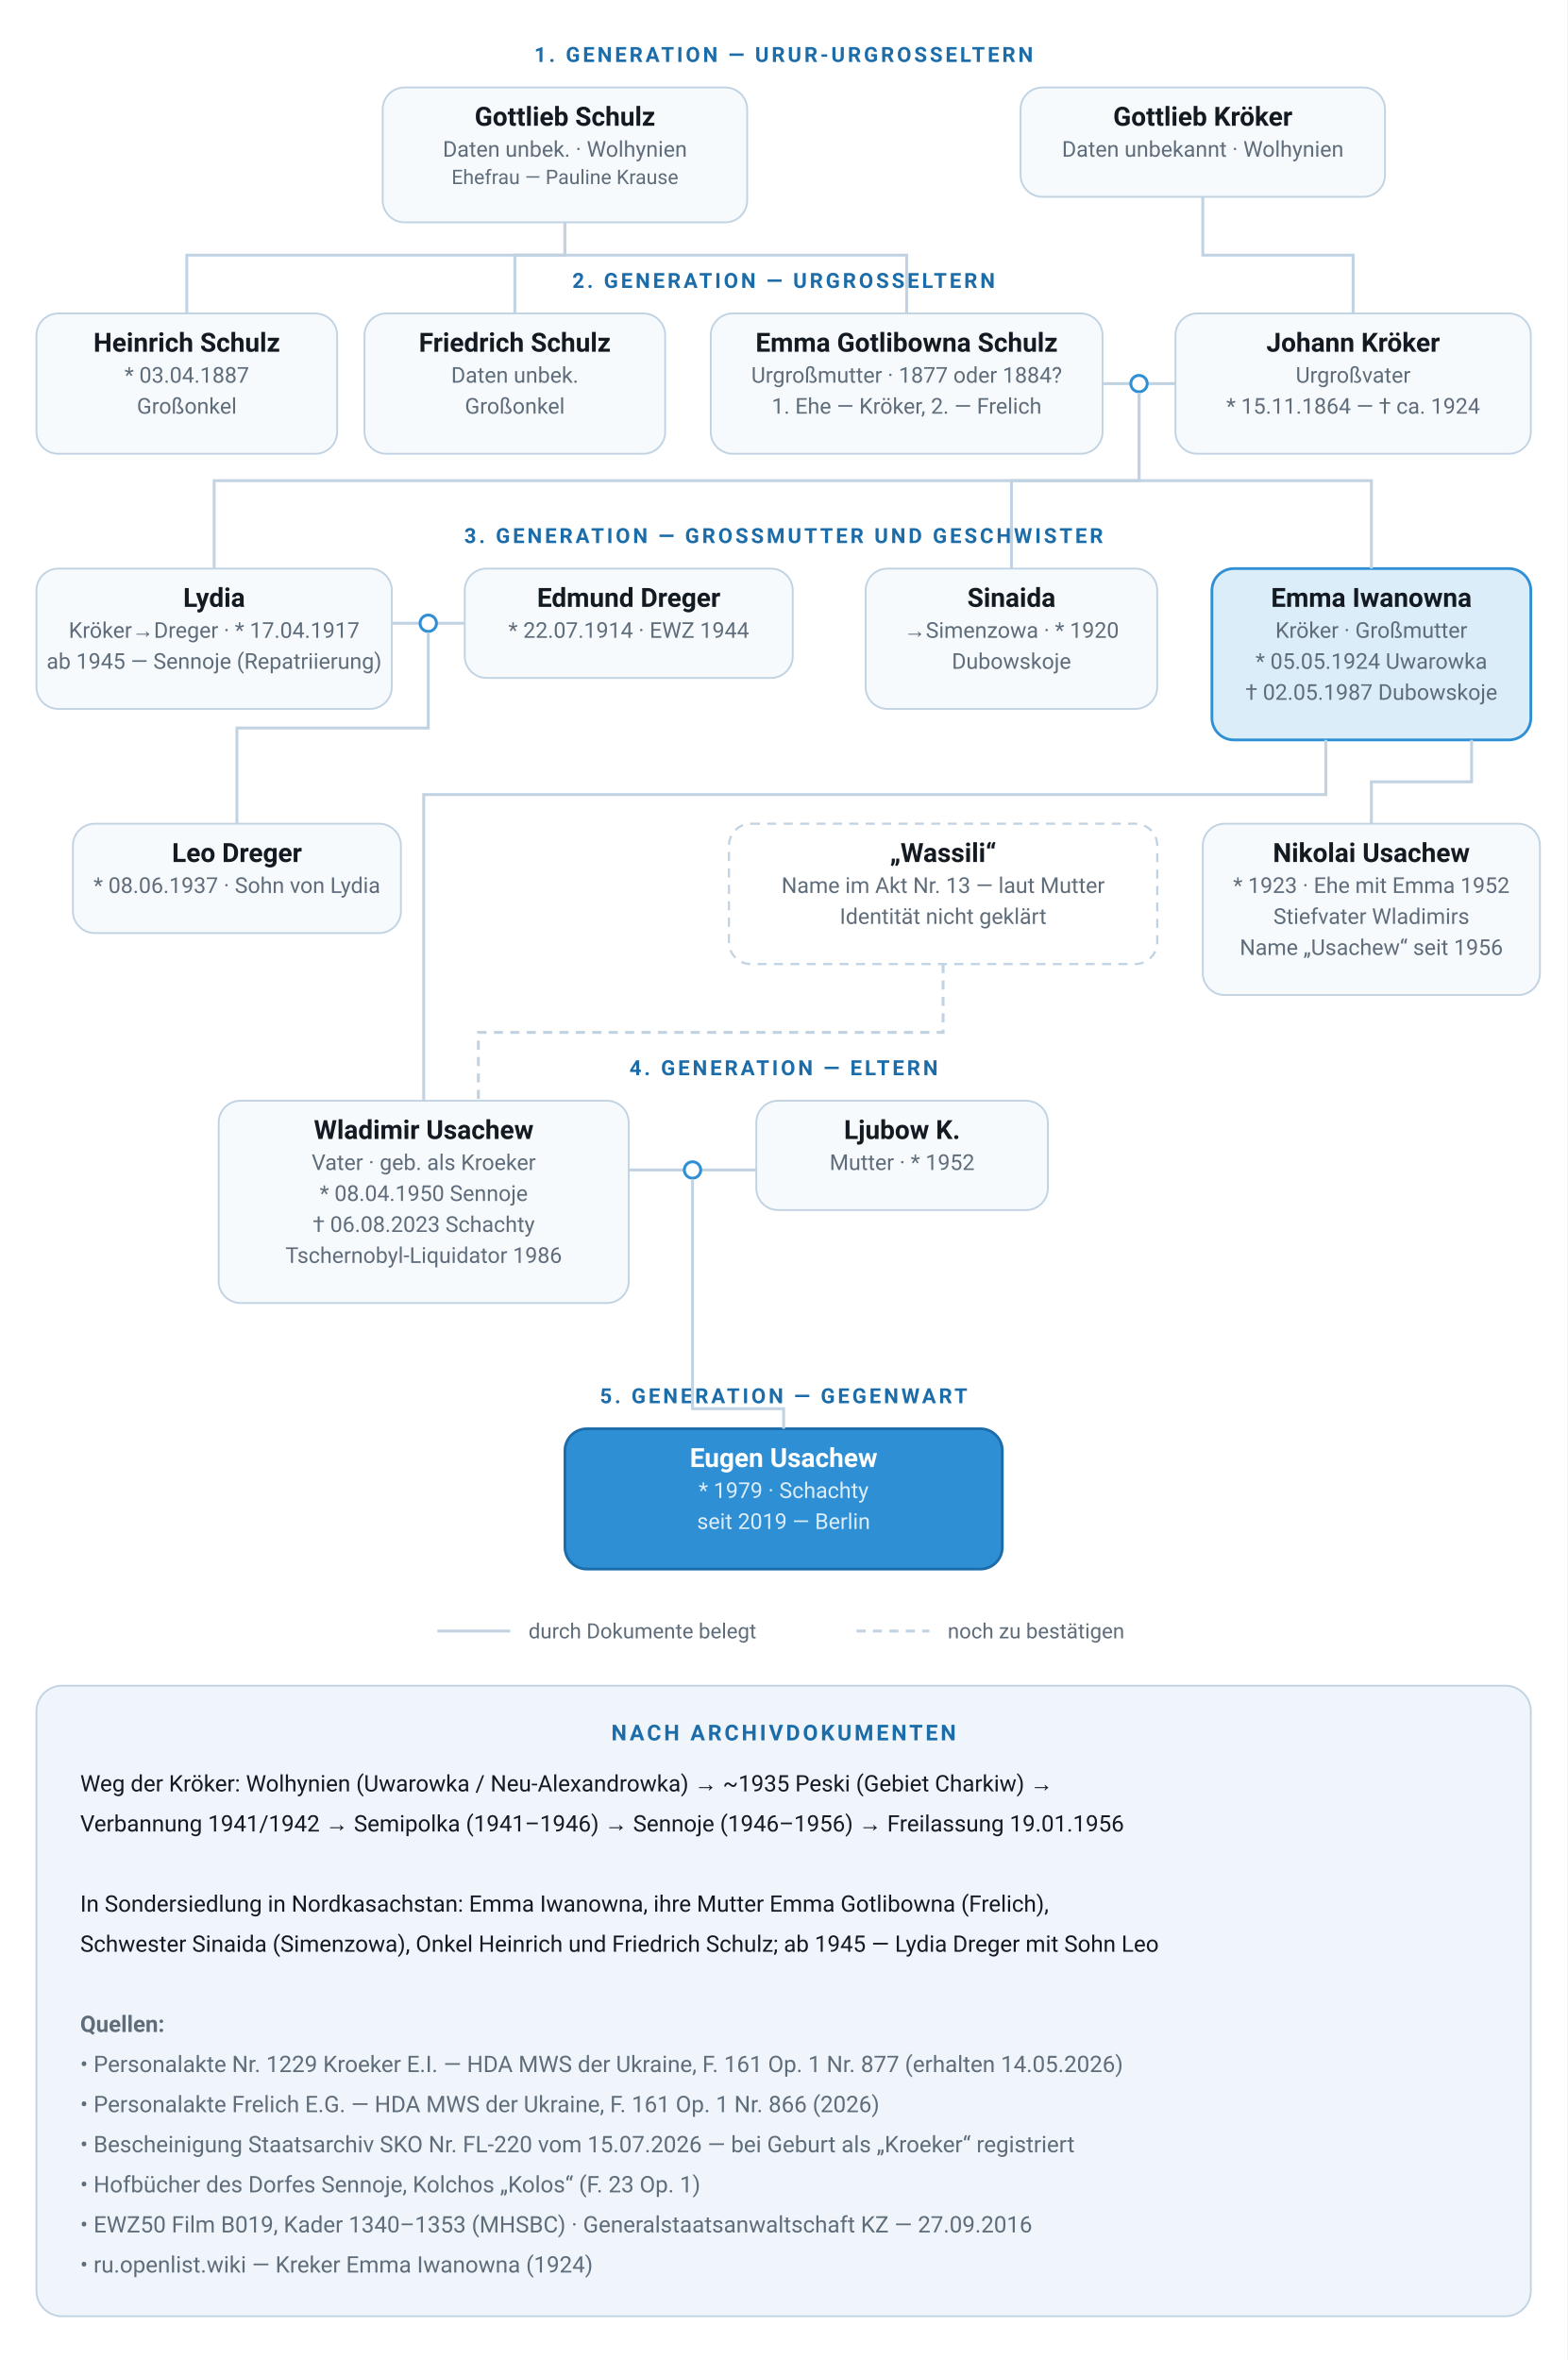
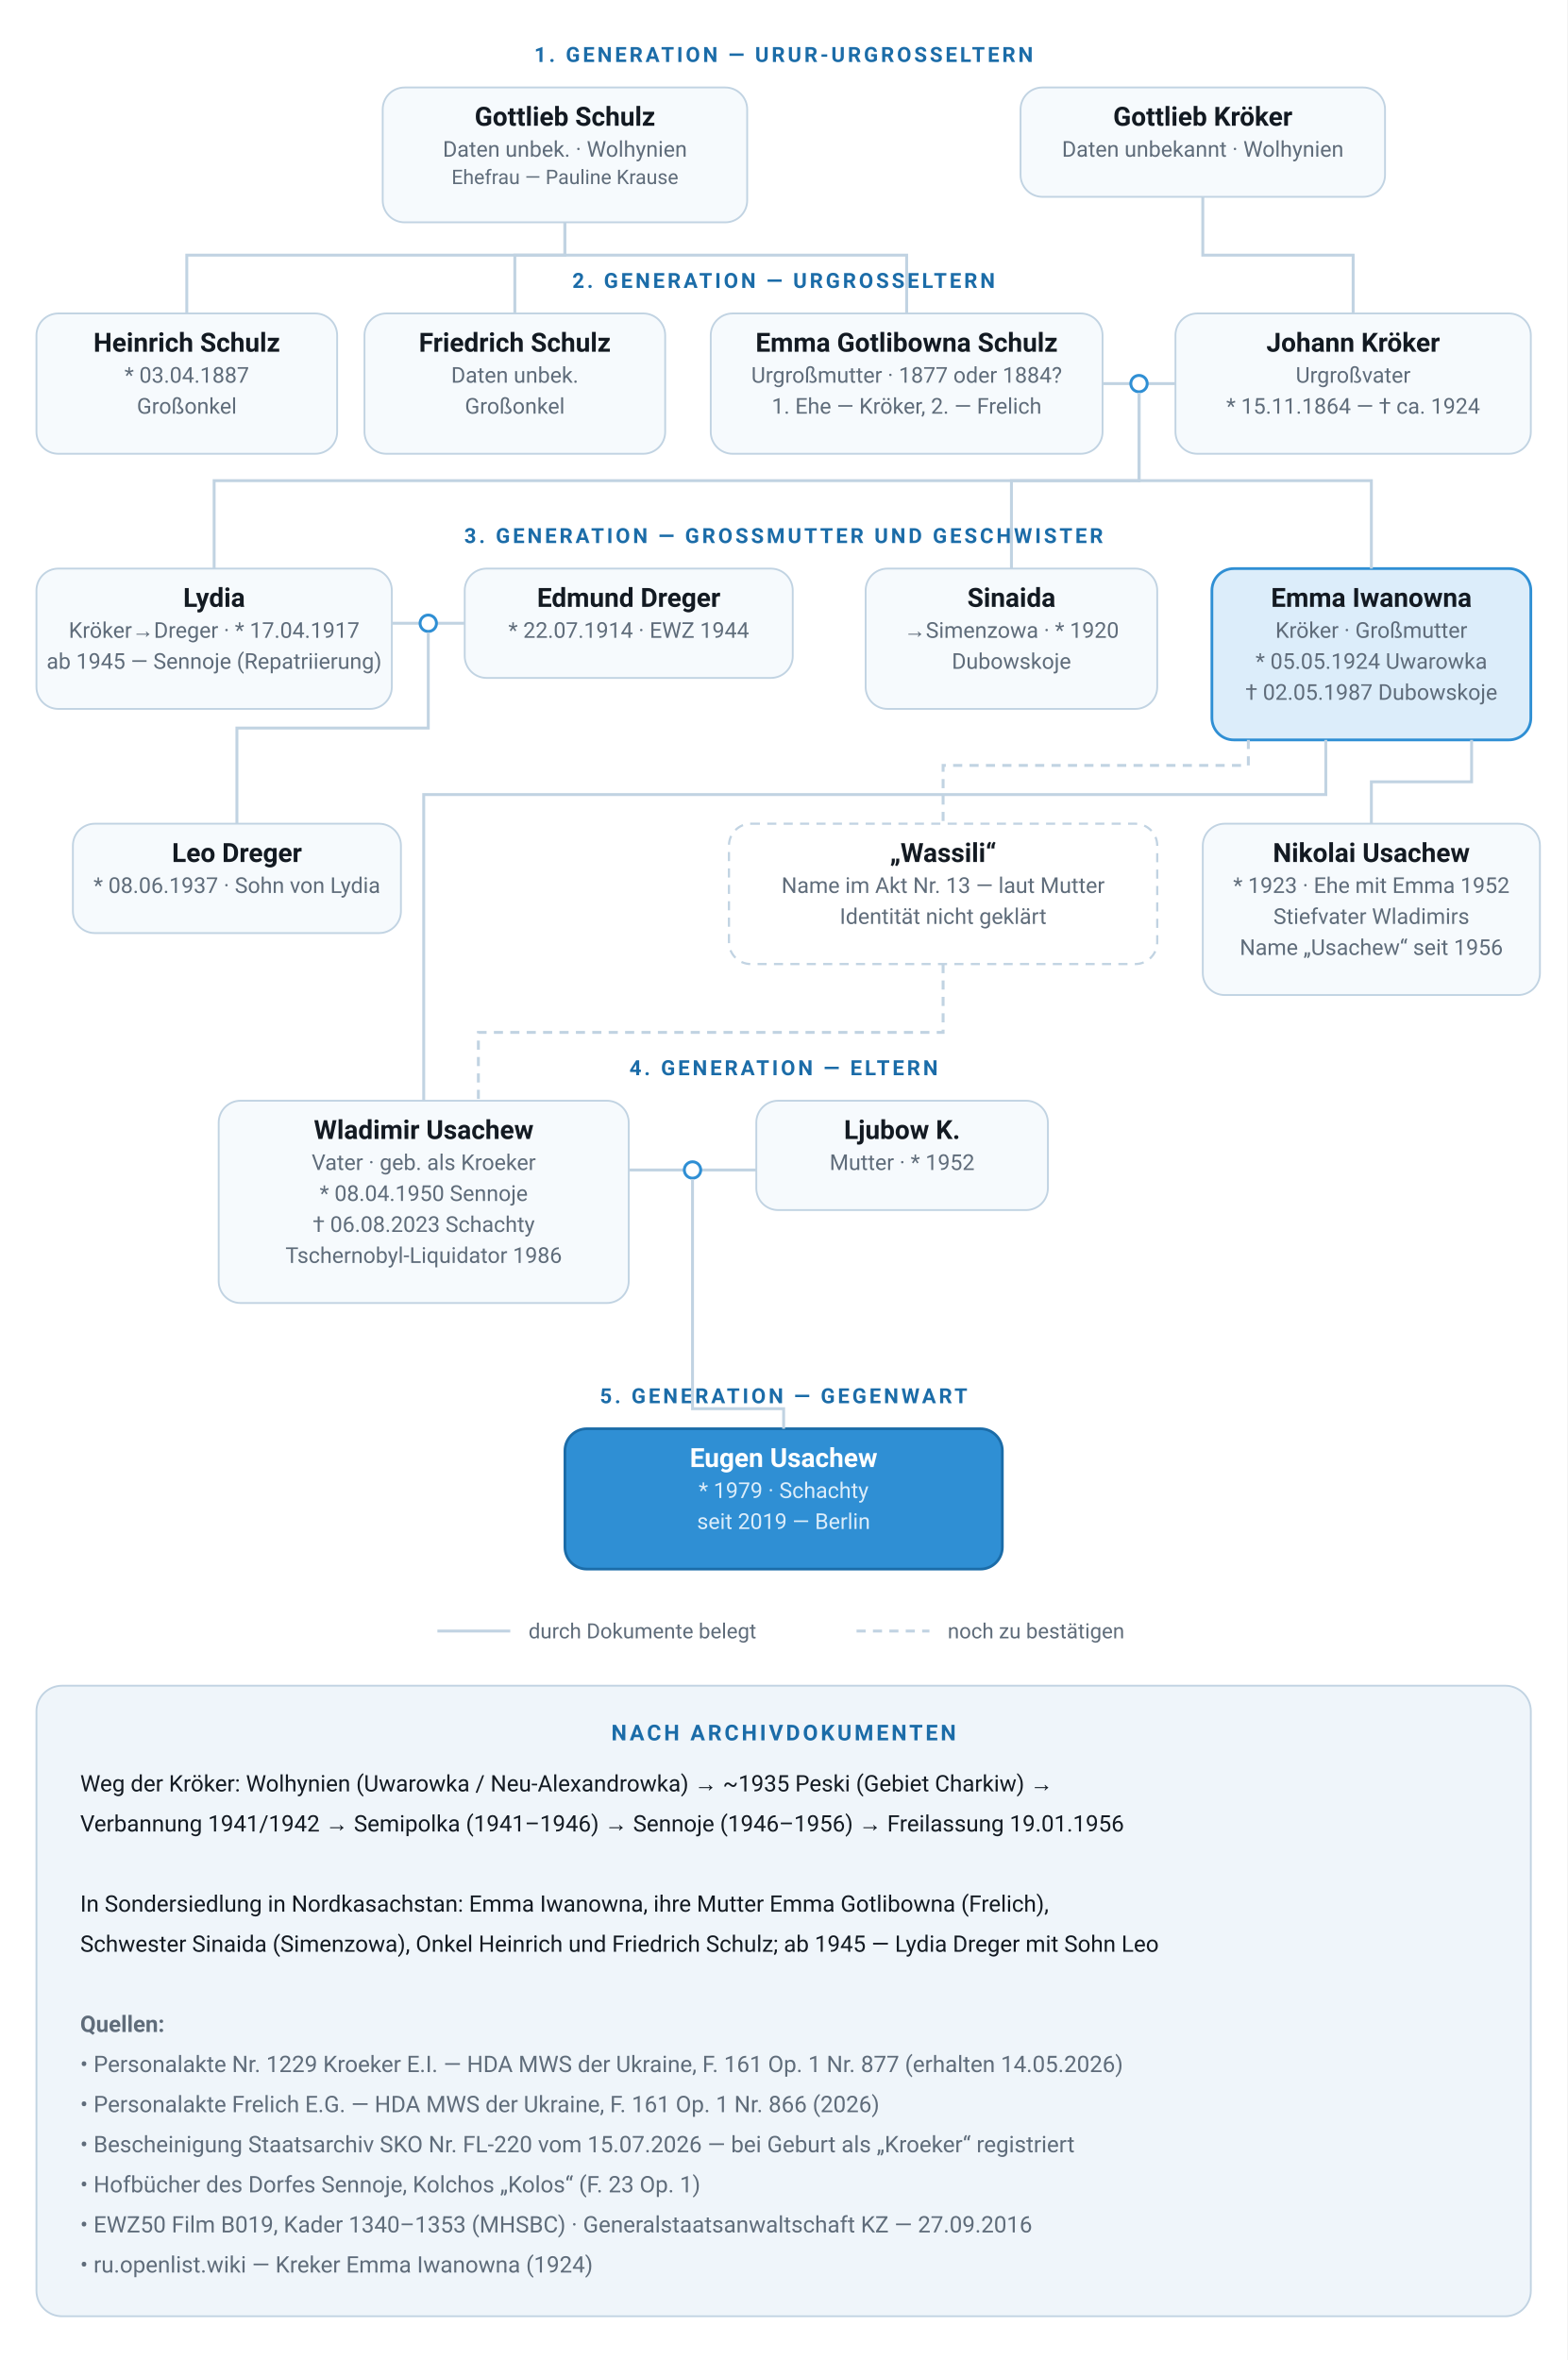
<svg xmlns="http://www.w3.org/2000/svg" width="100%" viewBox="0 0 860 1295" role="img" font-family="-apple-system, BlinkMacSystemFont, 'Segoe UI', Roboto, 'Helvetica Neue', Arial, sans-serif">
  <rect x="0" y="0" width="860" height="1295" fill="#ffffff" />
  <text x="430" y="34" text-anchor="middle" font-size="11.5" font-weight="700" letter-spacing="1.5" fill="#1b6ca8">1. GENERATION — URUR-URGROSSELTERN</text>
  <rect x="210" y="48" width="200" height="74" rx="12" fill="#f6fafd" stroke="#c1d3e2" stroke-width="1" />
  <text x="310" y="69" text-anchor="middle" font-size="14.5" font-weight="600" fill="#131a22">Gottlieb Schulz</text>
  <text x="310" y="86" text-anchor="middle" font-size="12" fill="#5f6c7a">Daten unbek. · Wolhynien</text>
  <text x="310" y="101" text-anchor="middle" font-size="11" fill="#5f6c7a">Ehefrau — Pauline Krause</text>
  <rect x="560" y="48" width="200" height="60" rx="12" fill="#f6fafd" stroke="#c1d3e2" stroke-width="1" />
  <text x="660" y="69" text-anchor="middle" font-size="14.5" font-weight="600" fill="#131a22">Gottlieb Kröker</text>
  <text x="660" y="86" text-anchor="middle" font-size="12" fill="#5f6c7a">Daten unbekannt · Wolhynien</text>
  <text x="430" y="158" text-anchor="middle" font-size="11.5" font-weight="700" letter-spacing="1.5" fill="#1b6ca8">2. GENERATION — URGROSSELTERN</text>
  <rect x="20" y="172" width="165" height="77" rx="12" fill="#f6fafd" stroke="#c1d3e2" stroke-width="1" />
  <text x="102.5" y="193" text-anchor="middle" font-size="14.5" font-weight="600" fill="#131a22">Heinrich Schulz</text>
  <text x="102.5" y="210" text-anchor="middle" font-size="12" fill="#5f6c7a">* 03.04.1887</text>
  <text x="102.5" y="227" text-anchor="middle" font-size="12" fill="#5f6c7a">Großonkel</text>
  <rect x="200" y="172" width="165" height="77" rx="12" fill="#f6fafd" stroke="#c1d3e2" stroke-width="1" />
  <text x="282.5" y="193" text-anchor="middle" font-size="14.5" font-weight="600" fill="#131a22">Friedrich Schulz</text>
  <text x="282.5" y="210" text-anchor="middle" font-size="12" fill="#5f6c7a">Daten unbek.</text>
  <text x="282.5" y="227" text-anchor="middle" font-size="12" fill="#5f6c7a">Großonkel</text>
  <rect x="390" y="172" width="215" height="77" rx="12" fill="#f6fafd" stroke="#c1d3e2" stroke-width="1" />
  <text x="497.5" y="193" text-anchor="middle" font-size="14.5" font-weight="600" fill="#131a22">Emma Gotlibowna Schulz</text>
  <text x="497.5" y="210" text-anchor="middle" font-size="12" fill="#5f6c7a">Urgroßmutter · 1877 oder 1884?</text>
  <text x="497.5" y="227" text-anchor="middle" font-size="12" fill="#5f6c7a">1. Ehe — Kröker, 2. — Frelich</text>
  <rect x="645" y="172" width="195" height="77" rx="12" fill="#f6fafd" stroke="#c1d3e2" stroke-width="1" />
  <text x="742.5" y="193" text-anchor="middle" font-size="14.5" font-weight="600" fill="#131a22">Johann Kröker</text>
  <text x="742.5" y="210" text-anchor="middle" font-size="12" fill="#5f6c7a">Urgroßvater</text>
  <text x="742.5" y="227" text-anchor="middle" font-size="12" fill="#5f6c7a">* 15.11.1864 — † ca. 1924</text>
  <path d="M 310 122 V 140 H 102.5 V 172" stroke="#c1d3e2" stroke-width="1.6" fill="none" />
  <path d="M 310 122 V 140 H 282.5 V 172" stroke="#c1d3e2" stroke-width="1.6" fill="none" />
  <path d="M 310 122 V 140 H 497.5 V 172" stroke="#c1d3e2" stroke-width="1.6" fill="none" />
  <path d="M 660 108 V 140 H 742.5 V 172" stroke="#c1d3e2" stroke-width="1.6" fill="none" />
  <path d="M 605 210.5 L 645 210.5" stroke="#c1d3e2" stroke-width="1.6" fill="none" />
  <circle cx="625" cy="210.5" r="4.5" fill="#ffffff" stroke="#2f8fd4" stroke-width="1.6" />
  <text x="430" y="298" text-anchor="middle" font-size="11.5" font-weight="700" letter-spacing="1.5" fill="#1b6ca8">3. GENERATION — GROSSMUTTER UND GESCHWISTER</text>
  <rect x="20" y="312" width="195" height="77" rx="12" fill="#f6fafd" stroke="#c1d3e2" stroke-width="1" />
  <text x="117.5" y="333" text-anchor="middle" font-size="14.5" font-weight="600" fill="#131a22">Lydia</text>
  <text x="117.5" y="350" text-anchor="middle" font-size="12" fill="#5f6c7a">Kröker→Dreger · * 17.04.1917</text>
  <text x="117.5" y="367" text-anchor="middle" font-size="12" fill="#5f6c7a">ab 1945 — Sennoje (Repatriierung)</text>
  <rect x="255" y="312" width="180" height="60" rx="12" fill="#f6fafd" stroke="#c1d3e2" stroke-width="1" />
  <text x="345" y="333" text-anchor="middle" font-size="14.5" font-weight="600" fill="#131a22">Edmund Dreger</text>
  <text x="345" y="350" text-anchor="middle" font-size="12" fill="#5f6c7a">* 22.07.1914 · EWZ 1944</text>
  <rect x="475" y="312" width="160" height="77" rx="12" fill="#f6fafd" stroke="#c1d3e2" stroke-width="1" />
  <text x="555" y="333" text-anchor="middle" font-size="14.5" font-weight="600" fill="#131a22">Sinaida</text>
  <text x="555" y="350" text-anchor="middle" font-size="12" fill="#5f6c7a">→Simenzowa · * 1920</text>
  <text x="555" y="367" text-anchor="middle" font-size="12" fill="#5f6c7a">Dubowskoje</text>
  <rect x="665" y="312" width="175" height="94" rx="12" fill="#dcedfa" stroke="#2f8fd4" stroke-width="1.5" />
  <text x="752.5" y="333" text-anchor="middle" font-size="14.5" font-weight="600" fill="#131a22">Emma Iwanowna</text>
  <text x="752.5" y="350" text-anchor="middle" font-size="12" fill="#5f6c7a">Kröker · Großmutter</text>
  <text x="752.5" y="367" text-anchor="middle" font-size="12" fill="#5f6c7a">* 05.05.1924 Uwarowka</text>
  <text x="752.5" y="384" text-anchor="middle" font-size="12" fill="#5f6c7a">† 02.05.1987 Dubowskoje</text>
  <path d="M 625 215.5 V 263.75 H 117.5 V 312" stroke="#c1d3e2" stroke-width="1.6" fill="none" />
  <path d="M 625 215.5 V 263.75 H 555 V 312" stroke="#c1d3e2" stroke-width="1.6" fill="none" />
  <path d="M 625 215.5 V 263.75 H 752.5 V 312" stroke="#c1d3e2" stroke-width="1.6" fill="none" />
  <path d="M 215 342 L 255 342" stroke="#c1d3e2" stroke-width="1.6" fill="none" />
  <circle cx="235" cy="342" r="4.5" fill="#ffffff" stroke="#2f8fd4" stroke-width="1.6" />
  <rect x="40" y="452" width="180" height="60" rx="12" fill="#f6fafd" stroke="#c1d3e2" stroke-width="1" />
  <text x="130" y="473" text-anchor="middle" font-size="14.5" font-weight="600" fill="#131a22">Leo Dreger</text>
  <text x="130" y="490" text-anchor="middle" font-size="12" fill="#5f6c7a">* 08.06.1937 · Sohn von Lydia</text>
  <path d="M 235 347 V 399.5 H 130 V 452" stroke="#c1d3e2" stroke-width="1.6" fill="none" />
  <rect x="400" y="452" width="235" height="77" rx="12" fill="#ffffff" stroke="#c1d3e2" stroke-width="1.2" stroke-dasharray="5,4" />
  <text x="517.5" y="473" text-anchor="middle" font-size="14.5" font-weight="600" fill="#131a22">„Wassili“</text>
  <text x="517.5" y="490" text-anchor="middle" font-size="12" fill="#5f6c7a">Name im Akt Nr. 13 — laut Mutter</text>
  <text x="517.5" y="507" text-anchor="middle" font-size="12" fill="#5f6c7a">Identität nicht geklärt</text>
  <rect x="660" y="452" width="185" height="94" rx="12" fill="#f6fafd" stroke="#c1d3e2" stroke-width="1" />
  <text x="752.5" y="473" text-anchor="middle" font-size="14.5" font-weight="600" fill="#131a22">Nikolai Usachew</text>
  <text x="752.5" y="490" text-anchor="middle" font-size="12" fill="#5f6c7a">* 1923 · Ehe mit Emma 1952</text>
  <text x="752.5" y="507" text-anchor="middle" font-size="12" fill="#5f6c7a">Stiefvater Wladimirs</text>
  <text x="752.5" y="524" text-anchor="middle" font-size="12" fill="#5f6c7a">Name „Usachew“ seit 1956</text>
  <path d="M 807.5 406 V 429 H 752.5 V 452" stroke="#c1d3e2" stroke-width="1.6" fill="none" />
+   <path d="M 685 406 V 420 H 517.5 V 452" stroke="#c1d3e2" stroke-width="1.6" fill="none" stroke-dasharray="5,4" />
  <text x="430" y="590" text-anchor="middle" font-size="11.5" font-weight="700" letter-spacing="1.5" fill="#1b6ca8">4. GENERATION — ELTERN</text>
  <rect x="120" y="604" width="225" height="111" rx="12" fill="#f6fafd" stroke="#c1d3e2" stroke-width="1" />
  <text x="232.5" y="625" text-anchor="middle" font-size="14.5" font-weight="600" fill="#131a22">Wladimir Usachew</text>
  <text x="232.5" y="642" text-anchor="middle" font-size="12" fill="#5f6c7a">Vater · geb. als Kroeker</text>
  <text x="232.5" y="659" text-anchor="middle" font-size="12" fill="#5f6c7a">* 08.04.1950 Sennoje</text>
  <text x="232.5" y="676" text-anchor="middle" font-size="12" fill="#5f6c7a">† 06.08.2023 Schachty</text>
  <text x="232.5" y="693" text-anchor="middle" font-size="12" fill="#5f6c7a">Tschernobyl-Liquidator 1986</text>
  <rect x="415" y="604" width="160" height="60" rx="12" fill="#f6fafd" stroke="#c1d3e2" stroke-width="1" />
  <text x="495" y="625" text-anchor="middle" font-size="14.5" font-weight="600" fill="#131a22">Ljubow K.</text>
  <text x="495" y="642" text-anchor="middle" font-size="12" fill="#5f6c7a">Mutter · * 1952</text>
  <path d="M 727.5 406 V 436 H 232.5 V 604" stroke="#c1d3e2" stroke-width="1.6" fill="none" />
  <path d="M 517.5 529 V 566.5 H 262.5 V 604" stroke="#c1d3e2" stroke-width="1.6" fill="none" stroke-dasharray="5,4" />
  <path d="M 345 642 L 415 642" stroke="#c1d3e2" stroke-width="1.6" fill="none" />
  <circle cx="380" cy="642" r="4.5" fill="#ffffff" stroke="#2f8fd4" stroke-width="1.6" />
  <text x="430" y="770" text-anchor="middle" font-size="11.5" font-weight="700" letter-spacing="1.5" fill="#1b6ca8">5. GENERATION — GEGENWART</text>
  <rect x="310" y="784" width="240" height="77" rx="12" fill="#2f8fd4" stroke="#1b6ca8" stroke-width="1.5" />
  <text x="430" y="805" text-anchor="middle" font-size="14.5" font-weight="600" fill="#ffffff">Eugen Usachew</text>
  <text x="430" y="822" text-anchor="middle" font-size="12" fill="#dcedfa">* 1979 · Schachty</text>
  <text x="430" y="839" text-anchor="middle" font-size="12" fill="#dcedfa">seit 2019 — Berlin</text>
  <path d="M 380 647 L 380 762" stroke="#c1d3e2" stroke-width="1.6" fill="none" />
  <path d="M 380 762 V 773 H 430 V 784" stroke="#c1d3e2" stroke-width="1.6" fill="none" />
  <line x1="240" y1="895" x2="280" y2="895" stroke="#c1d3e2" stroke-width="1.6" />
  <text x="290" y="899" font-size="11.5" fill="#5f6c7a">durch Dokumente belegt</text>
  <line x1="470" y1="895" x2="510" y2="895" stroke="#c1d3e2" stroke-width="1.6" stroke-dasharray="5,4" />
  <text x="520" y="899" font-size="11.5" fill="#5f6c7a">noch zu bestätigen</text>
  <rect x="20" y="925" width="820" height="346" rx="14" fill="#eff5fa" stroke="#c1d3e2" stroke-width="1" />
  <text x="430" y="955" text-anchor="middle" font-size="12" font-weight="700" letter-spacing="1.5" fill="#1b6ca8">NACH ARCHIVDOKUMENTEN</text>
  <text x="44" y="983" font-size="12.5" fill="#131a22">Weg der Kröker: Wolhynien (Uwarowka / Neu-Alexandrowka) → ~1935 Peski (Gebiet Charkiw) →</text>
  <text x="44" y="1005" font-size="12.5" fill="#131a22">Verbannung 1941/1942 → Semipolka (1941–1946) → Sennoje (1946–1956) → Freilassung 19.01.1956</text>
  <text x="44" y="1049" font-size="12.5" fill="#131a22">In Sondersiedlung in Nordkasachstan: Emma Iwanowna, ihre Mutter Emma Gotlibowna (Frelich),</text>
  <text x="44" y="1071" font-size="12.5" fill="#131a22">Schwester Sinaida (Simenzowa), Onkel Heinrich und Friedrich Schulz; ab 1945 — Lydia Dreger mit Sohn Leo</text>
  <text x="44" y="1115" font-size="12.5" font-weight="600" fill="#5f6c7a">Quellen:</text>
  <text x="44" y="1137" font-size="12.5" fill="#5f6c7a">• Personalakte Nr. 1229 Kroeker E.I. — HDA MWS der Ukraine, F. 161 Op. 1 Nr. 877 (erhalten 14.05.2026)</text>
  <text x="44" y="1159" font-size="12.5" fill="#5f6c7a">• Personalakte Frelich E.G. — HDA MWS der Ukraine, F. 161 Op. 1 Nr. 866 (2026)</text>
  <text x="44" y="1181" font-size="12.5" fill="#5f6c7a">• Bescheinigung Staatsarchiv SKO Nr. FL-220 vom 15.07.2026 — bei Geburt als „Kroeker“ registriert</text>
  <text x="44" y="1203" font-size="12.5" fill="#5f6c7a">• Hofbücher des Dorfes Sennoje, Kolchos „Kolos“ (F. 23 Op. 1)</text>
  <text x="44" y="1225" font-size="12.5" fill="#5f6c7a">• EWZ50 Film B019, Kader 1340–1353 (MHSBC) · Generalstaatsanwaltschaft KZ — 27.09.2016</text>
  <text x="44" y="1247" font-size="12.5" fill="#5f6c7a">• ru.openlist.wiki — Kreker Emma Iwanowna (1924)</text>
</svg>
